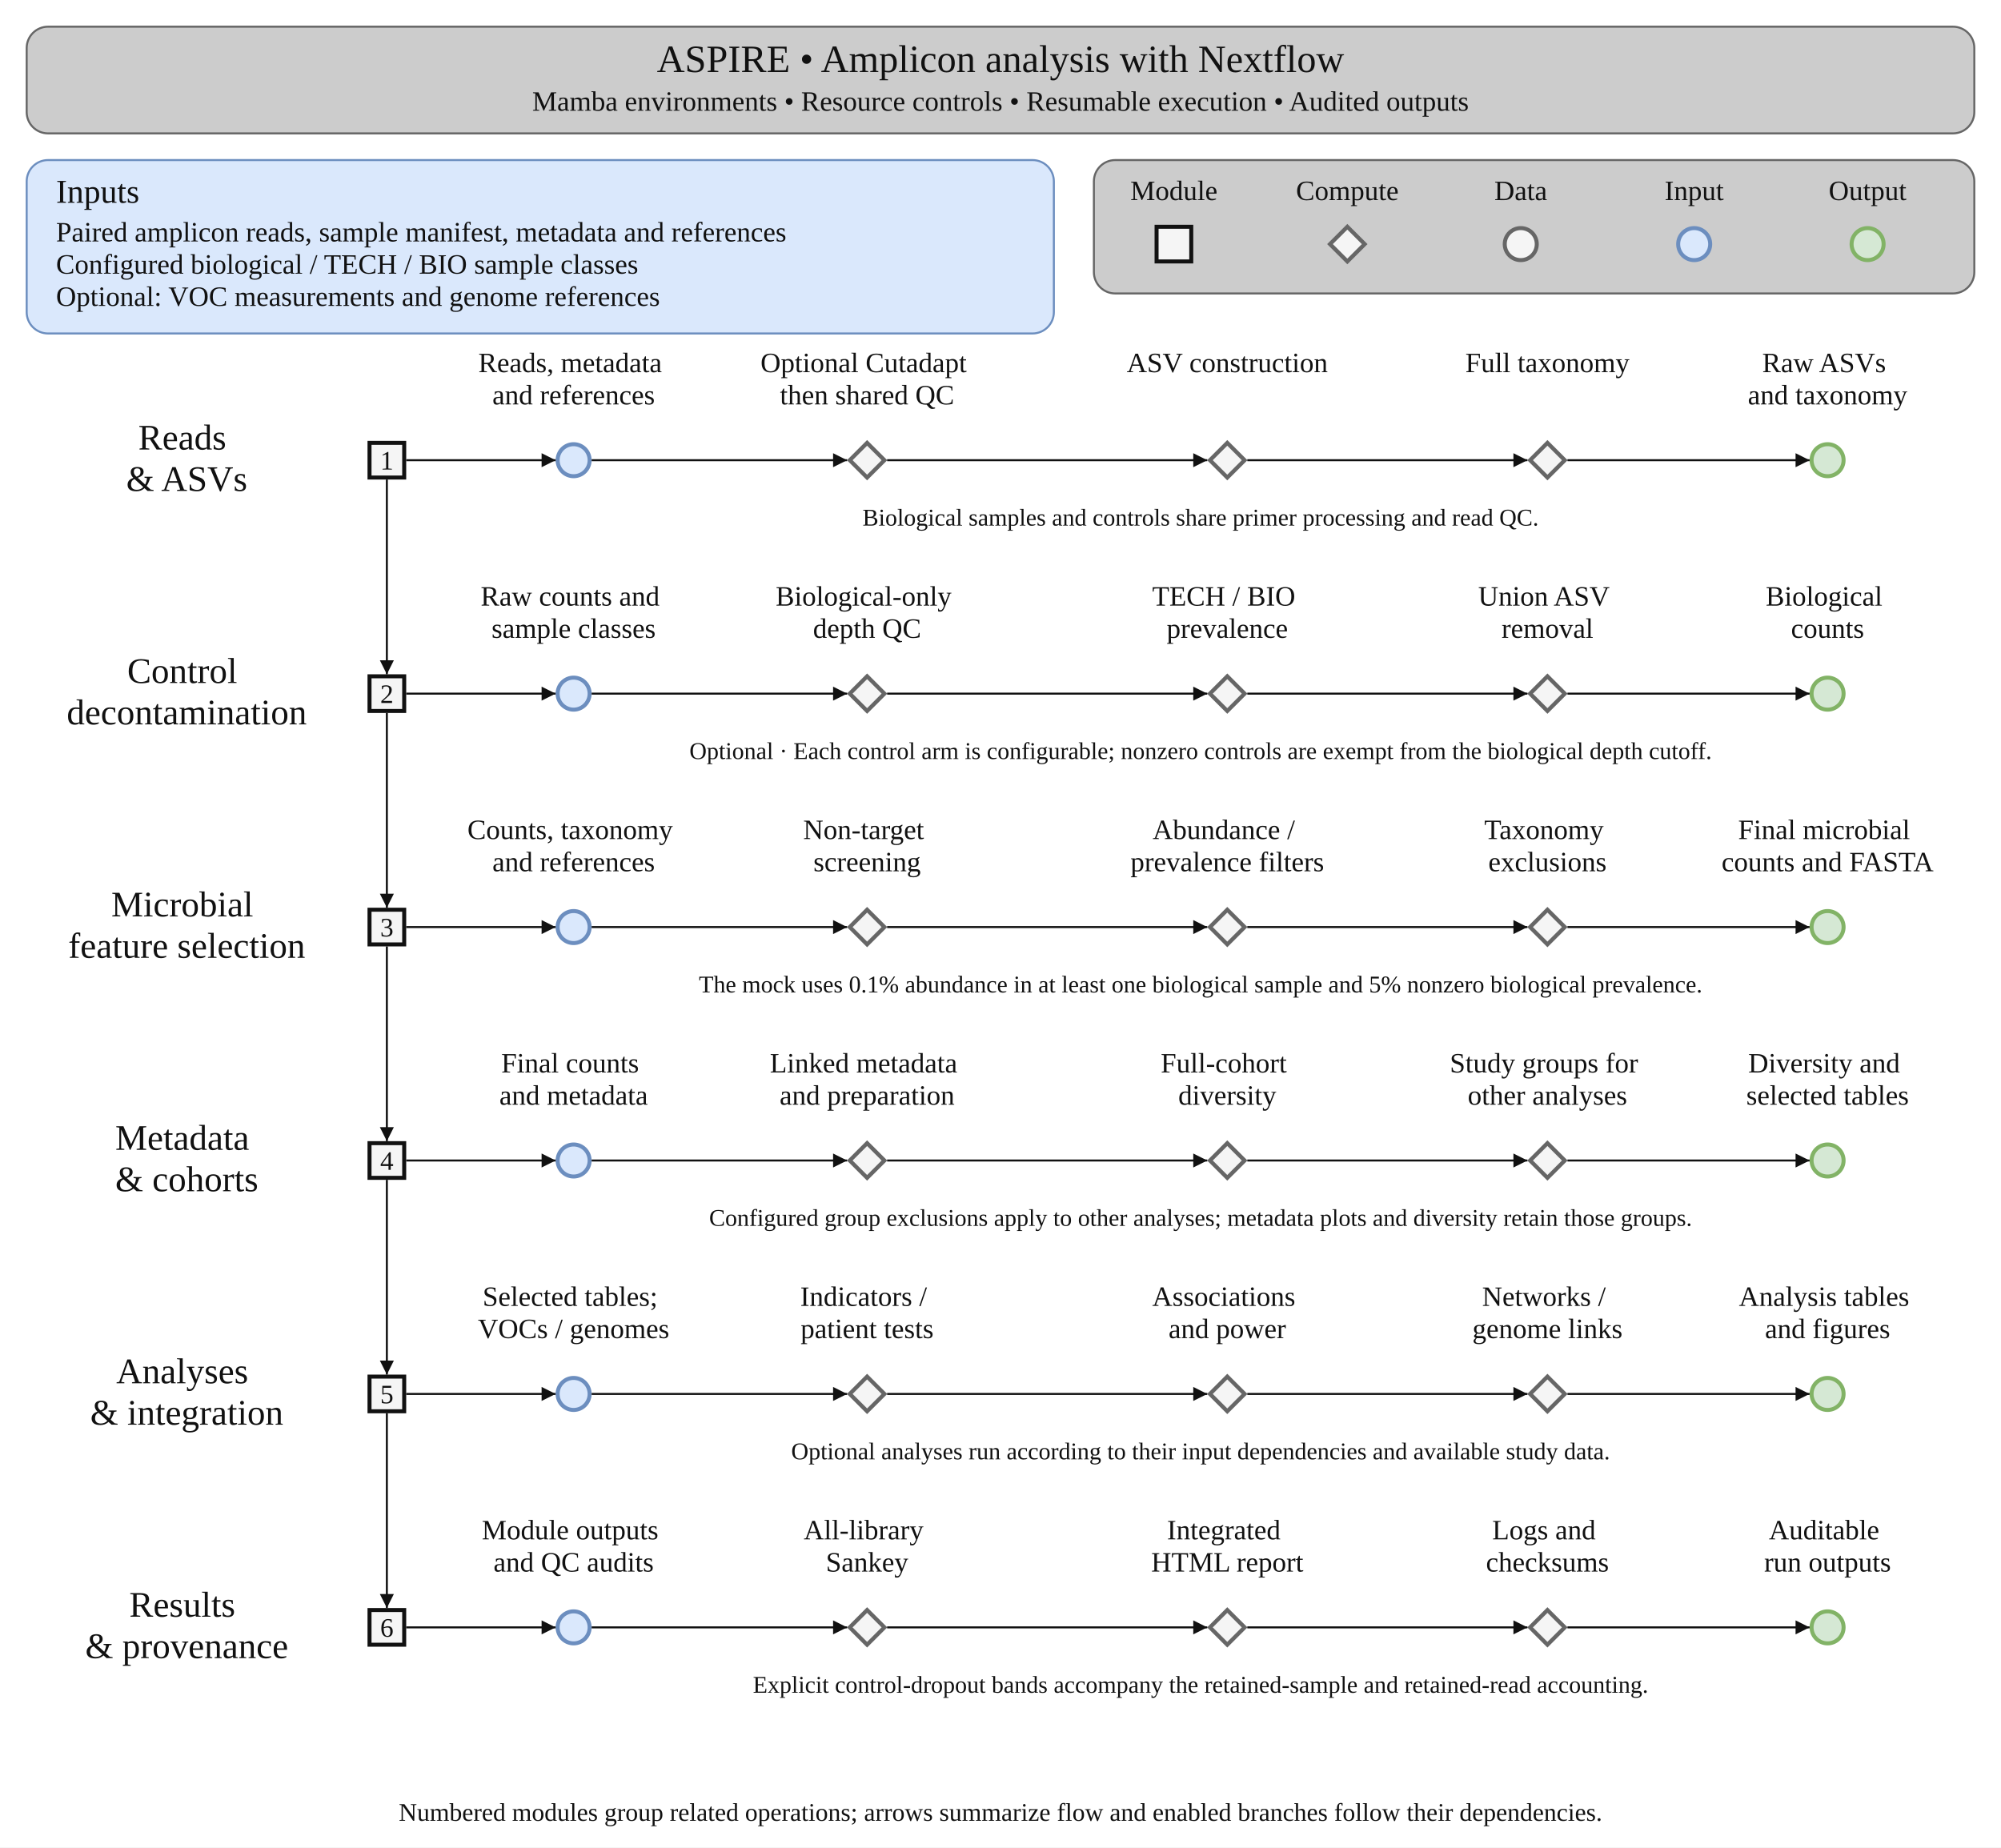
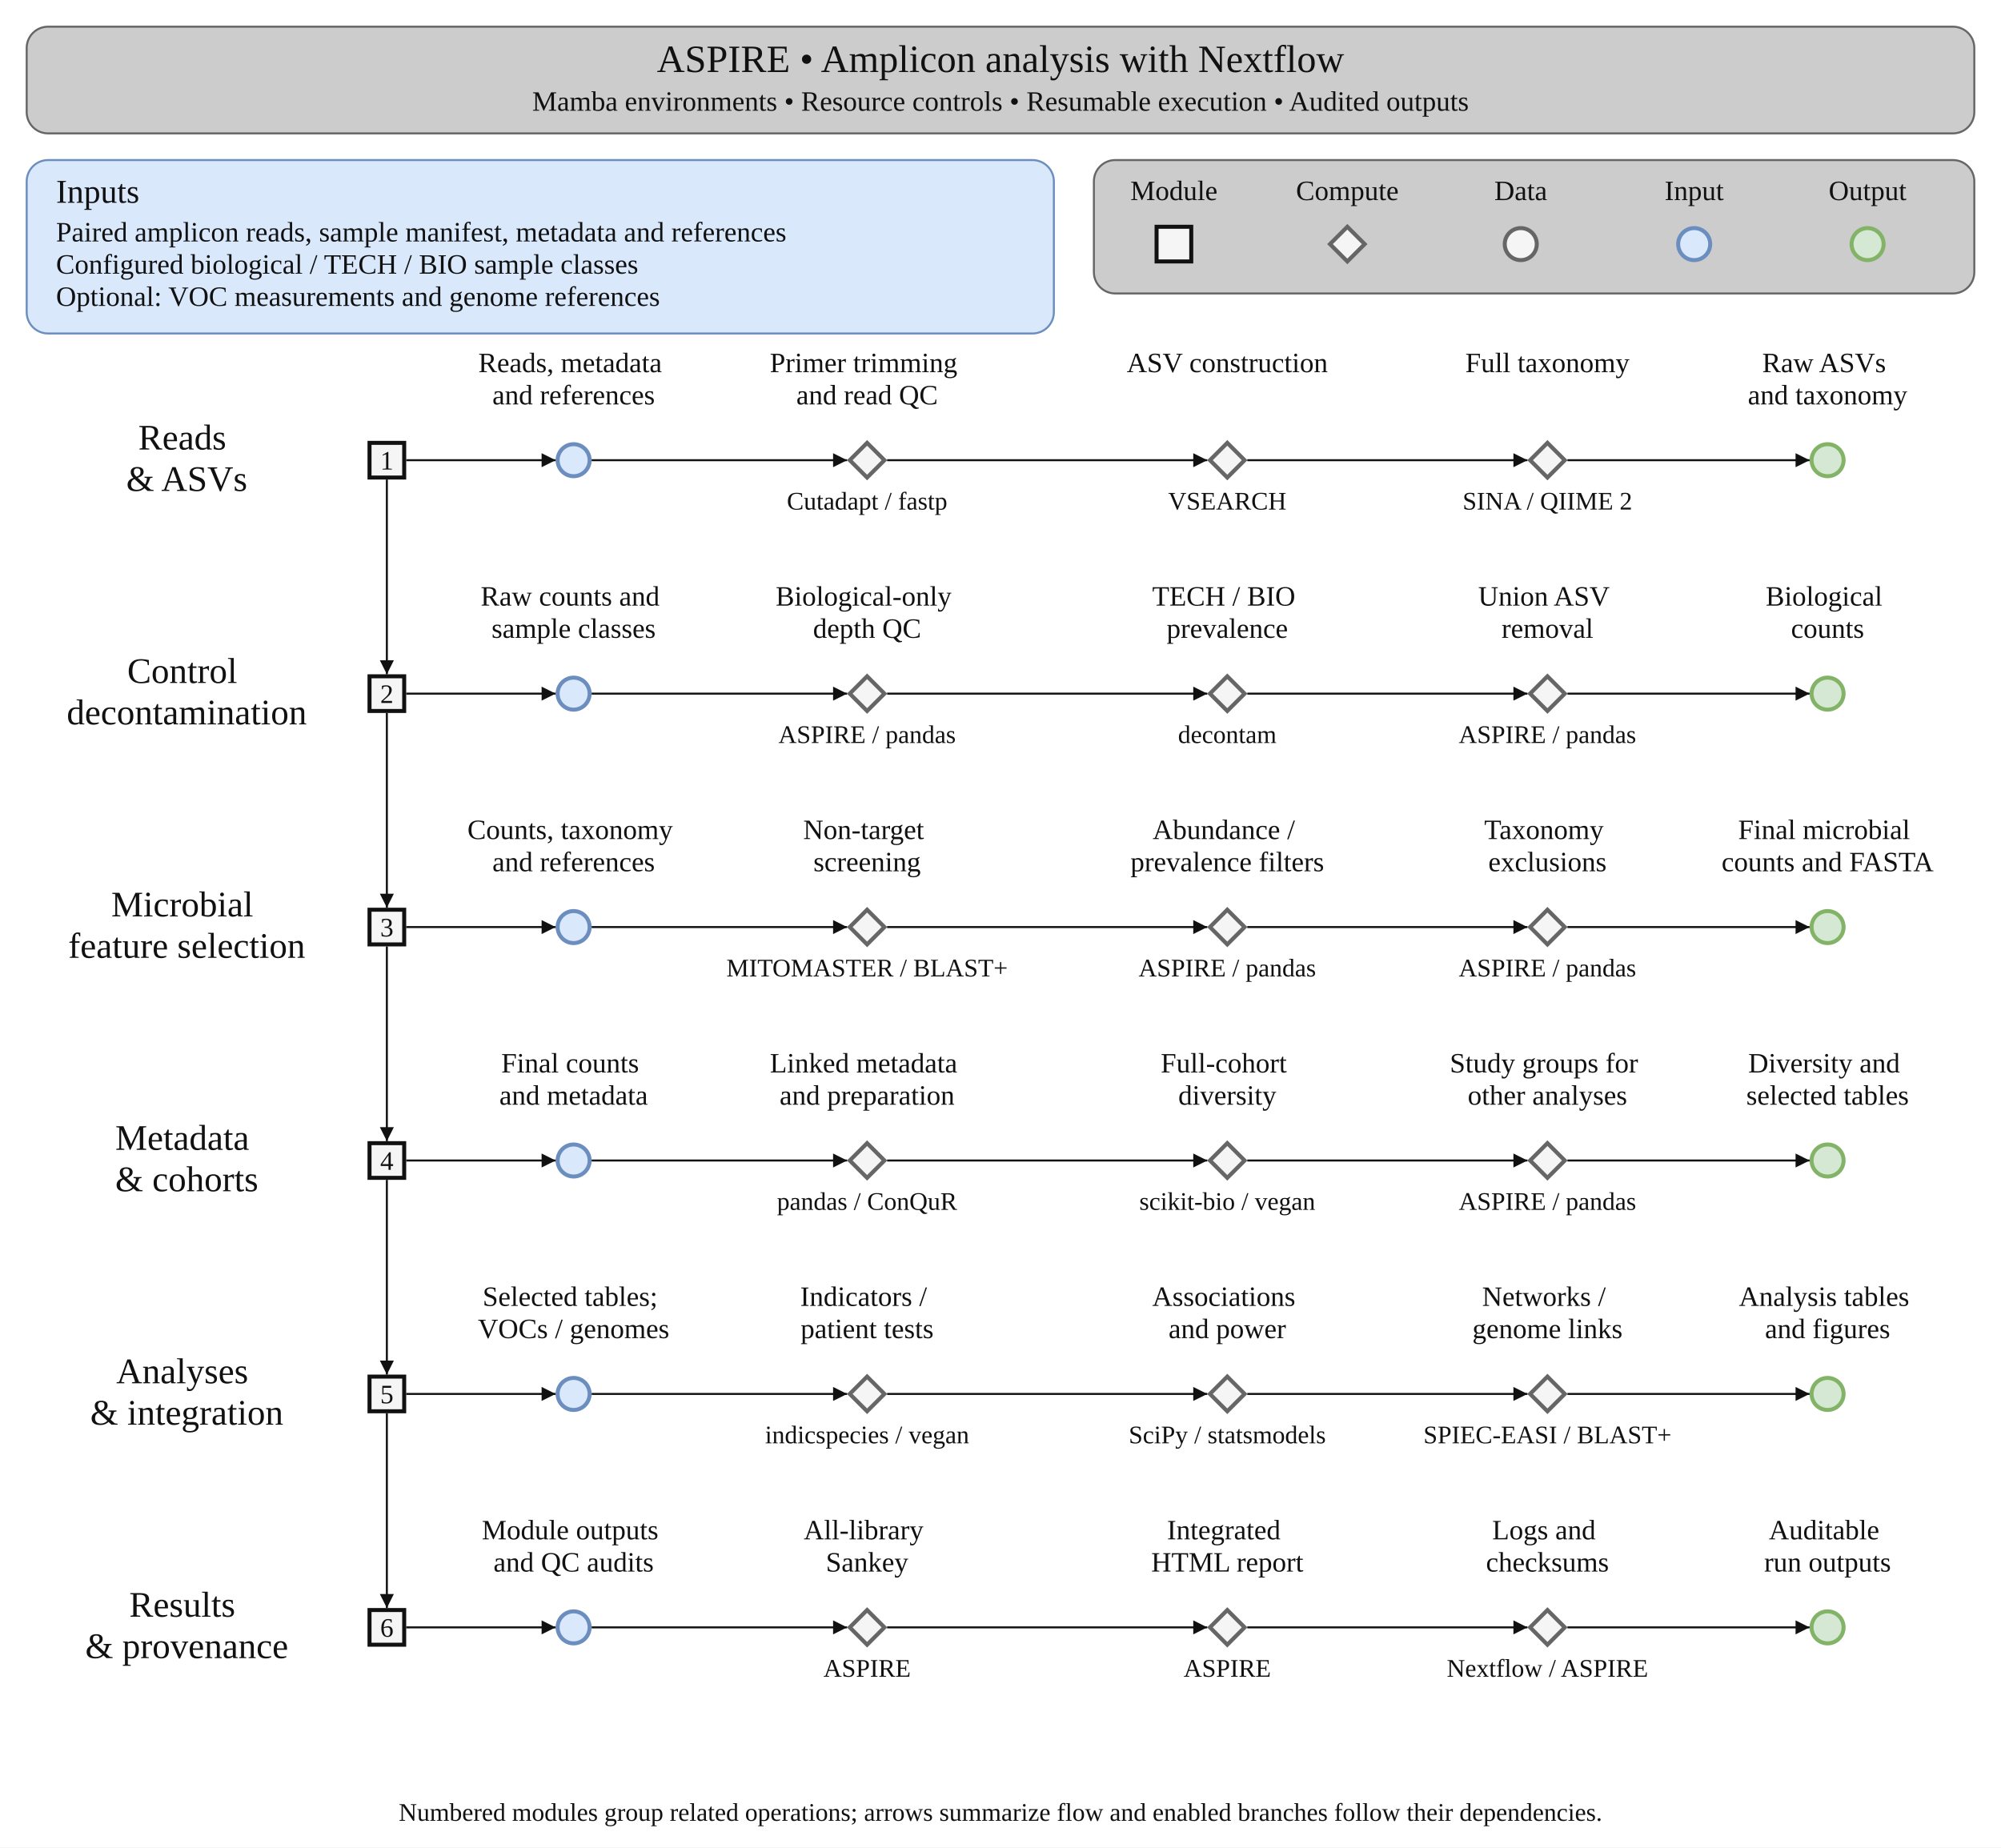
<svg xmlns="http://www.w3.org/2000/svg" width="1500" height="1385" viewBox="0 0 1500 1385" role="img" aria-labelledby="title desc" data-workflow-style="mp-nodal-v1">
  <rect width="1500" height="1385" fill="#FFFFFF" />
  <style>text{font-family:"Times New Roman",Times,serif;fill:#111111}.wire{fill:none;stroke:#111111;stroke-width:1.5;marker-end:url(#arrow)}</style>
  <defs>
    <marker id="arrow" viewBox="0 0 10 10" refX="10" refY="5" markerWidth="7" markerHeight="7" orient="auto">
      <path d="M0 0 L10 5 L0 10z" fill="#111111" />
    </marker>
  </defs>
  <rect x="20" y="20" width="1460" height="80" rx="16" fill="#CCCCCC" stroke="#666666" stroke-width="1.5" />
  <text x="750" y="54" font-size="29" text-anchor="middle">
    <tspan x="750" dy="0">ASPIRE • Amplicon analysis with Nextflow</tspan>
  </text>
  <text x="750" y="83" font-size="21" text-anchor="middle">
    <tspan x="750" dy="0">Mamba environments • Resource controls • Resumable execution • Audited outputs</tspan>
  </text>
  <rect x="20" y="120" width="770" height="130" rx="16" fill="#DAE8FC" stroke="#6C8EBF" stroke-width="1.5" />
  <text x="42" y="152" font-size="25" text-anchor="start">
    <tspan x="42" dy="0">Inputs</tspan>
  </text>
  <text x="42" y="181" font-size="21" text-anchor="start">
    <tspan x="42" dy="0">Paired amplicon reads, sample manifest, metadata and references</tspan>
    <tspan x="42" dy="24.15">Configured biological / TECH / BIO sample classes</tspan>
    <tspan x="42" dy="24.15">Optional: VOC measurements and genome references</tspan>
  </text>
  <rect x="820" y="120" width="660" height="100" rx="16" fill="#CCCCCC" stroke="#666666" stroke-width="1.5" />
  <text x="880" y="150" font-size="21" text-anchor="middle">
    <tspan x="880" dy="0">Module</tspan>
  </text>
  <rect x="867" y="170" width="26" height="26" fill="#F5F5F5" stroke="#111111" stroke-width="3" data-node="module" />
  <text x="1010" y="150" font-size="21" text-anchor="middle">
    <tspan x="1010" dy="0">Compute</tspan>
  </text>
  <path d="M1010 170 L1023 183 L1010 196 L997 183Z" fill="#F5F5F5" stroke="#666666" stroke-width="3" data-node="compute" />
  <text x="1140" y="150" font-size="21" text-anchor="middle">
    <tspan x="1140" dy="0">Data</tspan>
  </text>
  <circle cx="1140" cy="183" r="12" fill="#F5F5F5" stroke="#666666" stroke-width="3" data-node="data" />
  <text x="1270" y="150" font-size="21" text-anchor="middle">
    <tspan x="1270" dy="0">Input</tspan>
  </text>
  <circle cx="1270" cy="183" r="12" fill="#DAE8FC" stroke="#6C8EBF" stroke-width="3" data-node="input" />
  <text x="1400" y="150" font-size="21" text-anchor="middle">
    <tspan x="1400" dy="0">Output</tspan>
  </text>
  <circle cx="1400" cy="183" r="12" fill="#D5E8D4" stroke="#82B366" stroke-width="3" data-node="output" />
  <text x="140" y="337" font-size="27" text-anchor="middle">
    <tspan x="140" dy="0">Reads</tspan>
    <tspan x="140" dy="31.05">&amp; ASVs</tspan>
  </text>
  <rect x="277" y="332" width="26" height="26" fill="#F5F5F5" stroke="#111111" stroke-width="3" data-node="module" />
  <text x="290" y="352" font-size="20" text-anchor="middle">
    <tspan x="290" dy="0">1</tspan>
  </text>
  <circle cx="430" cy="345" r="12" fill="#DAE8FC" stroke="#6C8EBF" stroke-width="3" data-node="input" />
  <text x="430" y="279" font-size="21" text-anchor="middle">
    <tspan x="430" dy="0">Reads, metadata</tspan>
    <tspan x="430" dy="24.15">and references</tspan>
  </text>
  <circle cx="1370" cy="345" r="12" fill="#D5E8D4" stroke="#82B366" stroke-width="3" data-node="output" />
  <text x="1370" y="279" font-size="21" text-anchor="middle">
    <tspan x="1370" dy="0">Raw ASVs</tspan>
    <tspan x="1370" dy="24.15">and taxonomy</tspan>
  </text>
  <path d="M304.5 345 L416.5 345" class="wire" />
  <path d="M650 332 L663 345 L650 358 L637 345Z" fill="#F5F5F5" stroke="#666666" stroke-width="3" data-node="compute" />
  <text x="650" y="279" font-size="21" text-anchor="middle">
-     <tspan x="650" dy="0">Optional Cutadapt</tspan>
-     <tspan x="650" dy="24.15">then shared QC</tspan>
+     <tspan x="650" dy="0">Primer trimming</tspan>
+     <tspan x="650" dy="24.15">and read QC</tspan>
+   </text>
+   <text x="650" y="382" font-size="19" text-anchor="middle">
+     <tspan x="650" dy="0">Cutadapt / fastp</tspan>
  </text>
  <path d="M443.5 345 L635 345" class="wire" />
  <path d="M920 332 L933 345 L920 358 L907 345Z" fill="#F5F5F5" stroke="#666666" stroke-width="3" data-node="compute" />
  <text x="920" y="279" font-size="21" text-anchor="middle">
    <tspan x="920" dy="0">ASV construction</tspan>
  </text>
+   <text x="920" y="382" font-size="19" text-anchor="middle">
+     <tspan x="920" dy="0">VSEARCH</tspan>
+   </text>
  <path d="M665 345 L905 345" class="wire" />
  <path d="M1160 332 L1173 345 L1160 358 L1147 345Z" fill="#F5F5F5" stroke="#666666" stroke-width="3" data-node="compute" />
  <text x="1160" y="279" font-size="21" text-anchor="middle">
    <tspan x="1160" dy="0">Full taxonomy</tspan>
  </text>
+   <text x="1160" y="382" font-size="19" text-anchor="middle">
+     <tspan x="1160" dy="0">SINA / QIIME 2</tspan>
+   </text>
  <path d="M935 345 L1145 345" class="wire" />
  <path d="M1175 345 L1356.5 345" class="wire" />
-   <text x="900" y="394" font-size="18" text-anchor="middle">
-     <tspan x="900" dy="0">Biological samples and controls share primer processing and read QC.</tspan>
-   </text>
  <path d="M290 359.5 L290 505.5" class="wire" />
  <text x="140" y="512" font-size="27" text-anchor="middle">
    <tspan x="140" dy="0">Control</tspan>
    <tspan x="140" dy="31.05">decontamination</tspan>
  </text>
  <rect x="277" y="507" width="26" height="26" fill="#F5F5F5" stroke="#111111" stroke-width="3" data-node="module" />
  <text x="290" y="527" font-size="20" text-anchor="middle">
    <tspan x="290" dy="0">2</tspan>
  </text>
  <circle cx="430" cy="520" r="12" fill="#DAE8FC" stroke="#6C8EBF" stroke-width="3" data-node="input" />
  <text x="430" y="454" font-size="21" text-anchor="middle">
    <tspan x="430" dy="0">Raw counts and</tspan>
    <tspan x="430" dy="24.15">sample classes</tspan>
  </text>
  <circle cx="1370" cy="520" r="12" fill="#D5E8D4" stroke="#82B366" stroke-width="3" data-node="output" />
  <text x="1370" y="454" font-size="21" text-anchor="middle">
    <tspan x="1370" dy="0">Biological</tspan>
    <tspan x="1370" dy="24.15">counts</tspan>
  </text>
  <path d="M304.5 520 L416.5 520" class="wire" />
  <path d="M650 507 L663 520 L650 533 L637 520Z" fill="#F5F5F5" stroke="#666666" stroke-width="3" data-node="compute" />
  <text x="650" y="454" font-size="21" text-anchor="middle">
    <tspan x="650" dy="0">Biological-only</tspan>
    <tspan x="650" dy="24.15">depth QC</tspan>
  </text>
+   <text x="650" y="557" font-size="19" text-anchor="middle">
+     <tspan x="650" dy="0">ASPIRE / pandas</tspan>
+   </text>
  <path d="M443.5 520 L635 520" class="wire" />
  <path d="M920 507 L933 520 L920 533 L907 520Z" fill="#F5F5F5" stroke="#666666" stroke-width="3" data-node="compute" />
  <text x="920" y="454" font-size="21" text-anchor="middle">
    <tspan x="920" dy="0">TECH / BIO</tspan>
    <tspan x="920" dy="24.15">prevalence</tspan>
  </text>
+   <text x="920" y="557" font-size="19" text-anchor="middle">
+     <tspan x="920" dy="0">decontam</tspan>
+   </text>
  <path d="M665 520 L905 520" class="wire" />
  <path d="M1160 507 L1173 520 L1160 533 L1147 520Z" fill="#F5F5F5" stroke="#666666" stroke-width="3" data-node="compute" />
  <text x="1160" y="454" font-size="21" text-anchor="middle">
    <tspan x="1160" dy="0">Union ASV</tspan>
    <tspan x="1160" dy="24.15">removal</tspan>
  </text>
+   <text x="1160" y="557" font-size="19" text-anchor="middle">
+     <tspan x="1160" dy="0">ASPIRE / pandas</tspan>
+   </text>
  <path d="M935 520 L1145 520" class="wire" />
  <path d="M1175 520 L1356.5 520" class="wire" />
-   <text x="900" y="569" font-size="18" text-anchor="middle">
-     <tspan x="900" dy="0">Optional · Each control arm is configurable; nonzero controls are exempt from the biological depth cutoff.</tspan>
-   </text>
  <path d="M290 534.5 L290 680.5" class="wire" />
  <text x="140" y="687" font-size="27" text-anchor="middle">
    <tspan x="140" dy="0">Microbial</tspan>
    <tspan x="140" dy="31.05">feature selection</tspan>
  </text>
  <rect x="277" y="682" width="26" height="26" fill="#F5F5F5" stroke="#111111" stroke-width="3" data-node="module" />
  <text x="290" y="702" font-size="20" text-anchor="middle">
    <tspan x="290" dy="0">3</tspan>
  </text>
  <circle cx="430" cy="695" r="12" fill="#DAE8FC" stroke="#6C8EBF" stroke-width="3" data-node="input" />
  <text x="430" y="629" font-size="21" text-anchor="middle">
    <tspan x="430" dy="0">Counts, taxonomy</tspan>
    <tspan x="430" dy="24.15">and references</tspan>
  </text>
  <circle cx="1370" cy="695" r="12" fill="#D5E8D4" stroke="#82B366" stroke-width="3" data-node="output" />
  <text x="1370" y="629" font-size="21" text-anchor="middle">
    <tspan x="1370" dy="0">Final microbial</tspan>
    <tspan x="1370" dy="24.15">counts and FASTA</tspan>
  </text>
  <path d="M304.5 695 L416.5 695" class="wire" />
  <path d="M650 682 L663 695 L650 708 L637 695Z" fill="#F5F5F5" stroke="#666666" stroke-width="3" data-node="compute" />
  <text x="650" y="629" font-size="21" text-anchor="middle">
    <tspan x="650" dy="0">Non-target</tspan>
    <tspan x="650" dy="24.15">screening</tspan>
  </text>
+   <text x="650" y="732" font-size="19" text-anchor="middle">
+     <tspan x="650" dy="0">MITOMASTER / BLAST+</tspan>
+   </text>
  <path d="M443.5 695 L635 695" class="wire" />
  <path d="M920 682 L933 695 L920 708 L907 695Z" fill="#F5F5F5" stroke="#666666" stroke-width="3" data-node="compute" />
  <text x="920" y="629" font-size="21" text-anchor="middle">
    <tspan x="920" dy="0">Abundance /</tspan>
    <tspan x="920" dy="24.15">prevalence filters</tspan>
  </text>
+   <text x="920" y="732" font-size="19" text-anchor="middle">
+     <tspan x="920" dy="0">ASPIRE / pandas</tspan>
+   </text>
  <path d="M665 695 L905 695" class="wire" />
  <path d="M1160 682 L1173 695 L1160 708 L1147 695Z" fill="#F5F5F5" stroke="#666666" stroke-width="3" data-node="compute" />
  <text x="1160" y="629" font-size="21" text-anchor="middle">
    <tspan x="1160" dy="0">Taxonomy</tspan>
    <tspan x="1160" dy="24.15">exclusions</tspan>
  </text>
+   <text x="1160" y="732" font-size="19" text-anchor="middle">
+     <tspan x="1160" dy="0">ASPIRE / pandas</tspan>
+   </text>
  <path d="M935 695 L1145 695" class="wire" />
  <path d="M1175 695 L1356.5 695" class="wire" />
-   <text x="900" y="744" font-size="18" text-anchor="middle">
-     <tspan x="900" dy="0">The mock uses 0.1% abundance in at least one biological sample and 5% nonzero biological prevalence.</tspan>
-   </text>
  <path d="M290 709.5 L290 855.5" class="wire" />
  <text x="140" y="862" font-size="27" text-anchor="middle">
    <tspan x="140" dy="0">Metadata</tspan>
    <tspan x="140" dy="31.05">&amp; cohorts</tspan>
  </text>
  <rect x="277" y="857" width="26" height="26" fill="#F5F5F5" stroke="#111111" stroke-width="3" data-node="module" />
  <text x="290" y="877" font-size="20" text-anchor="middle">
    <tspan x="290" dy="0">4</tspan>
  </text>
  <circle cx="430" cy="870" r="12" fill="#DAE8FC" stroke="#6C8EBF" stroke-width="3" data-node="input" />
  <text x="430" y="804" font-size="21" text-anchor="middle">
    <tspan x="430" dy="0">Final counts</tspan>
    <tspan x="430" dy="24.15">and metadata</tspan>
  </text>
  <circle cx="1370" cy="870" r="12" fill="#D5E8D4" stroke="#82B366" stroke-width="3" data-node="output" />
  <text x="1370" y="804" font-size="21" text-anchor="middle">
    <tspan x="1370" dy="0">Diversity and</tspan>
    <tspan x="1370" dy="24.15">selected tables</tspan>
  </text>
  <path d="M304.5 870 L416.5 870" class="wire" />
  <path d="M650 857 L663 870 L650 883 L637 870Z" fill="#F5F5F5" stroke="#666666" stroke-width="3" data-node="compute" />
  <text x="650" y="804" font-size="21" text-anchor="middle">
    <tspan x="650" dy="0">Linked metadata</tspan>
    <tspan x="650" dy="24.15">and preparation</tspan>
  </text>
+   <text x="650" y="907" font-size="19" text-anchor="middle">
+     <tspan x="650" dy="0">pandas / ConQuR</tspan>
+   </text>
  <path d="M443.5 870 L635 870" class="wire" />
  <path d="M920 857 L933 870 L920 883 L907 870Z" fill="#F5F5F5" stroke="#666666" stroke-width="3" data-node="compute" />
  <text x="920" y="804" font-size="21" text-anchor="middle">
    <tspan x="920" dy="0">Full-cohort</tspan>
    <tspan x="920" dy="24.15">diversity</tspan>
  </text>
+   <text x="920" y="907" font-size="19" text-anchor="middle">
+     <tspan x="920" dy="0">scikit-bio / vegan</tspan>
+   </text>
  <path d="M665 870 L905 870" class="wire" />
  <path d="M1160 857 L1173 870 L1160 883 L1147 870Z" fill="#F5F5F5" stroke="#666666" stroke-width="3" data-node="compute" />
  <text x="1160" y="804" font-size="21" text-anchor="middle">
    <tspan x="1160" dy="0">Study groups for</tspan>
    <tspan x="1160" dy="24.15">other analyses</tspan>
  </text>
+   <text x="1160" y="907" font-size="19" text-anchor="middle">
+     <tspan x="1160" dy="0">ASPIRE / pandas</tspan>
+   </text>
  <path d="M935 870 L1145 870" class="wire" />
  <path d="M1175 870 L1356.5 870" class="wire" />
-   <text x="900" y="919" font-size="18" text-anchor="middle">
-     <tspan x="900" dy="0">Configured group exclusions apply to other analyses; metadata plots and diversity retain those groups.</tspan>
-   </text>
  <path d="M290 884.5 L290 1030.5" class="wire" />
  <text x="140" y="1037" font-size="27" text-anchor="middle">
    <tspan x="140" dy="0">Analyses</tspan>
    <tspan x="140" dy="31.05">&amp; integration</tspan>
  </text>
  <rect x="277" y="1032" width="26" height="26" fill="#F5F5F5" stroke="#111111" stroke-width="3" data-node="module" />
  <text x="290" y="1052" font-size="20" text-anchor="middle">
    <tspan x="290" dy="0">5</tspan>
  </text>
  <circle cx="430" cy="1045" r="12" fill="#DAE8FC" stroke="#6C8EBF" stroke-width="3" data-node="input" />
  <text x="430" y="979" font-size="21" text-anchor="middle">
    <tspan x="430" dy="0">Selected tables;</tspan>
    <tspan x="430" dy="24.15">VOCs / genomes</tspan>
  </text>
  <circle cx="1370" cy="1045" r="12" fill="#D5E8D4" stroke="#82B366" stroke-width="3" data-node="output" />
  <text x="1370" y="979" font-size="21" text-anchor="middle">
    <tspan x="1370" dy="0">Analysis tables</tspan>
    <tspan x="1370" dy="24.15">and figures</tspan>
  </text>
  <path d="M304.5 1045 L416.5 1045" class="wire" />
  <path d="M650 1032 L663 1045 L650 1058 L637 1045Z" fill="#F5F5F5" stroke="#666666" stroke-width="3" data-node="compute" />
  <text x="650" y="979" font-size="21" text-anchor="middle">
    <tspan x="650" dy="0">Indicators /</tspan>
    <tspan x="650" dy="24.15">patient tests</tspan>
  </text>
+   <text x="650" y="1082" font-size="19" text-anchor="middle">
+     <tspan x="650" dy="0">indicspecies / vegan</tspan>
+   </text>
  <path d="M443.5 1045 L635 1045" class="wire" />
  <path d="M920 1032 L933 1045 L920 1058 L907 1045Z" fill="#F5F5F5" stroke="#666666" stroke-width="3" data-node="compute" />
  <text x="920" y="979" font-size="21" text-anchor="middle">
    <tspan x="920" dy="0">Associations</tspan>
    <tspan x="920" dy="24.15">and power</tspan>
  </text>
+   <text x="920" y="1082" font-size="19" text-anchor="middle">
+     <tspan x="920" dy="0">SciPy / statsmodels</tspan>
+   </text>
  <path d="M665 1045 L905 1045" class="wire" />
  <path d="M1160 1032 L1173 1045 L1160 1058 L1147 1045Z" fill="#F5F5F5" stroke="#666666" stroke-width="3" data-node="compute" />
  <text x="1160" y="979" font-size="21" text-anchor="middle">
    <tspan x="1160" dy="0">Networks /</tspan>
    <tspan x="1160" dy="24.15">genome links</tspan>
  </text>
+   <text x="1160" y="1082" font-size="19" text-anchor="middle">
+     <tspan x="1160" dy="0">SPIEC-EASI / BLAST+</tspan>
+   </text>
  <path d="M935 1045 L1145 1045" class="wire" />
  <path d="M1175 1045 L1356.5 1045" class="wire" />
-   <text x="900" y="1094" font-size="18" text-anchor="middle">
-     <tspan x="900" dy="0">Optional analyses run according to their input dependencies and available study data.</tspan>
-   </text>
  <path d="M290 1059.5 L290 1205.5" class="wire" />
  <text x="140" y="1212" font-size="27" text-anchor="middle">
    <tspan x="140" dy="0">Results</tspan>
    <tspan x="140" dy="31.05">&amp; provenance</tspan>
  </text>
  <rect x="277" y="1207" width="26" height="26" fill="#F5F5F5" stroke="#111111" stroke-width="3" data-node="module" />
  <text x="290" y="1227" font-size="20" text-anchor="middle">
    <tspan x="290" dy="0">6</tspan>
  </text>
  <circle cx="430" cy="1220" r="12" fill="#DAE8FC" stroke="#6C8EBF" stroke-width="3" data-node="input" />
  <text x="430" y="1154" font-size="21" text-anchor="middle">
    <tspan x="430" dy="0">Module outputs</tspan>
    <tspan x="430" dy="24.15">and QC audits</tspan>
  </text>
  <circle cx="1370" cy="1220" r="12" fill="#D5E8D4" stroke="#82B366" stroke-width="3" data-node="output" />
  <text x="1370" y="1154" font-size="21" text-anchor="middle">
    <tspan x="1370" dy="0">Auditable</tspan>
    <tspan x="1370" dy="24.15">run outputs</tspan>
  </text>
  <path d="M304.5 1220 L416.5 1220" class="wire" />
  <path d="M650 1207 L663 1220 L650 1233 L637 1220Z" fill="#F5F5F5" stroke="#666666" stroke-width="3" data-node="compute" />
  <text x="650" y="1154" font-size="21" text-anchor="middle">
    <tspan x="650" dy="0">All-library</tspan>
    <tspan x="650" dy="24.15">Sankey</tspan>
  </text>
+   <text x="650" y="1257" font-size="19" text-anchor="middle">
+     <tspan x="650" dy="0">ASPIRE</tspan>
+   </text>
  <path d="M443.5 1220 L635 1220" class="wire" />
  <path d="M920 1207 L933 1220 L920 1233 L907 1220Z" fill="#F5F5F5" stroke="#666666" stroke-width="3" data-node="compute" />
  <text x="920" y="1154" font-size="21" text-anchor="middle">
    <tspan x="920" dy="0">Integrated</tspan>
    <tspan x="920" dy="24.15">HTML report</tspan>
  </text>
+   <text x="920" y="1257" font-size="19" text-anchor="middle">
+     <tspan x="920" dy="0">ASPIRE</tspan>
+   </text>
  <path d="M665 1220 L905 1220" class="wire" />
  <path d="M1160 1207 L1173 1220 L1160 1233 L1147 1220Z" fill="#F5F5F5" stroke="#666666" stroke-width="3" data-node="compute" />
  <text x="1160" y="1154" font-size="21" text-anchor="middle">
    <tspan x="1160" dy="0">Logs and</tspan>
    <tspan x="1160" dy="24.15">checksums</tspan>
  </text>
+   <text x="1160" y="1257" font-size="19" text-anchor="middle">
+     <tspan x="1160" dy="0">Nextflow / ASPIRE</tspan>
+   </text>
  <path d="M935 1220 L1145 1220" class="wire" />
  <path d="M1175 1220 L1356.5 1220" class="wire" />
-   <text x="900" y="1269" font-size="18" text-anchor="middle">
-     <tspan x="900" dy="0">Explicit control-dropout bands accompany the retained-sample and retained-read accounting.</tspan>
-   </text>
  <text x="750" y="1365" font-size="19" text-anchor="middle">
    <tspan x="750" dy="0">Numbered modules group related operations; arrows summarize flow and enabled branches follow their dependencies.</tspan>
  </text>
</svg>
